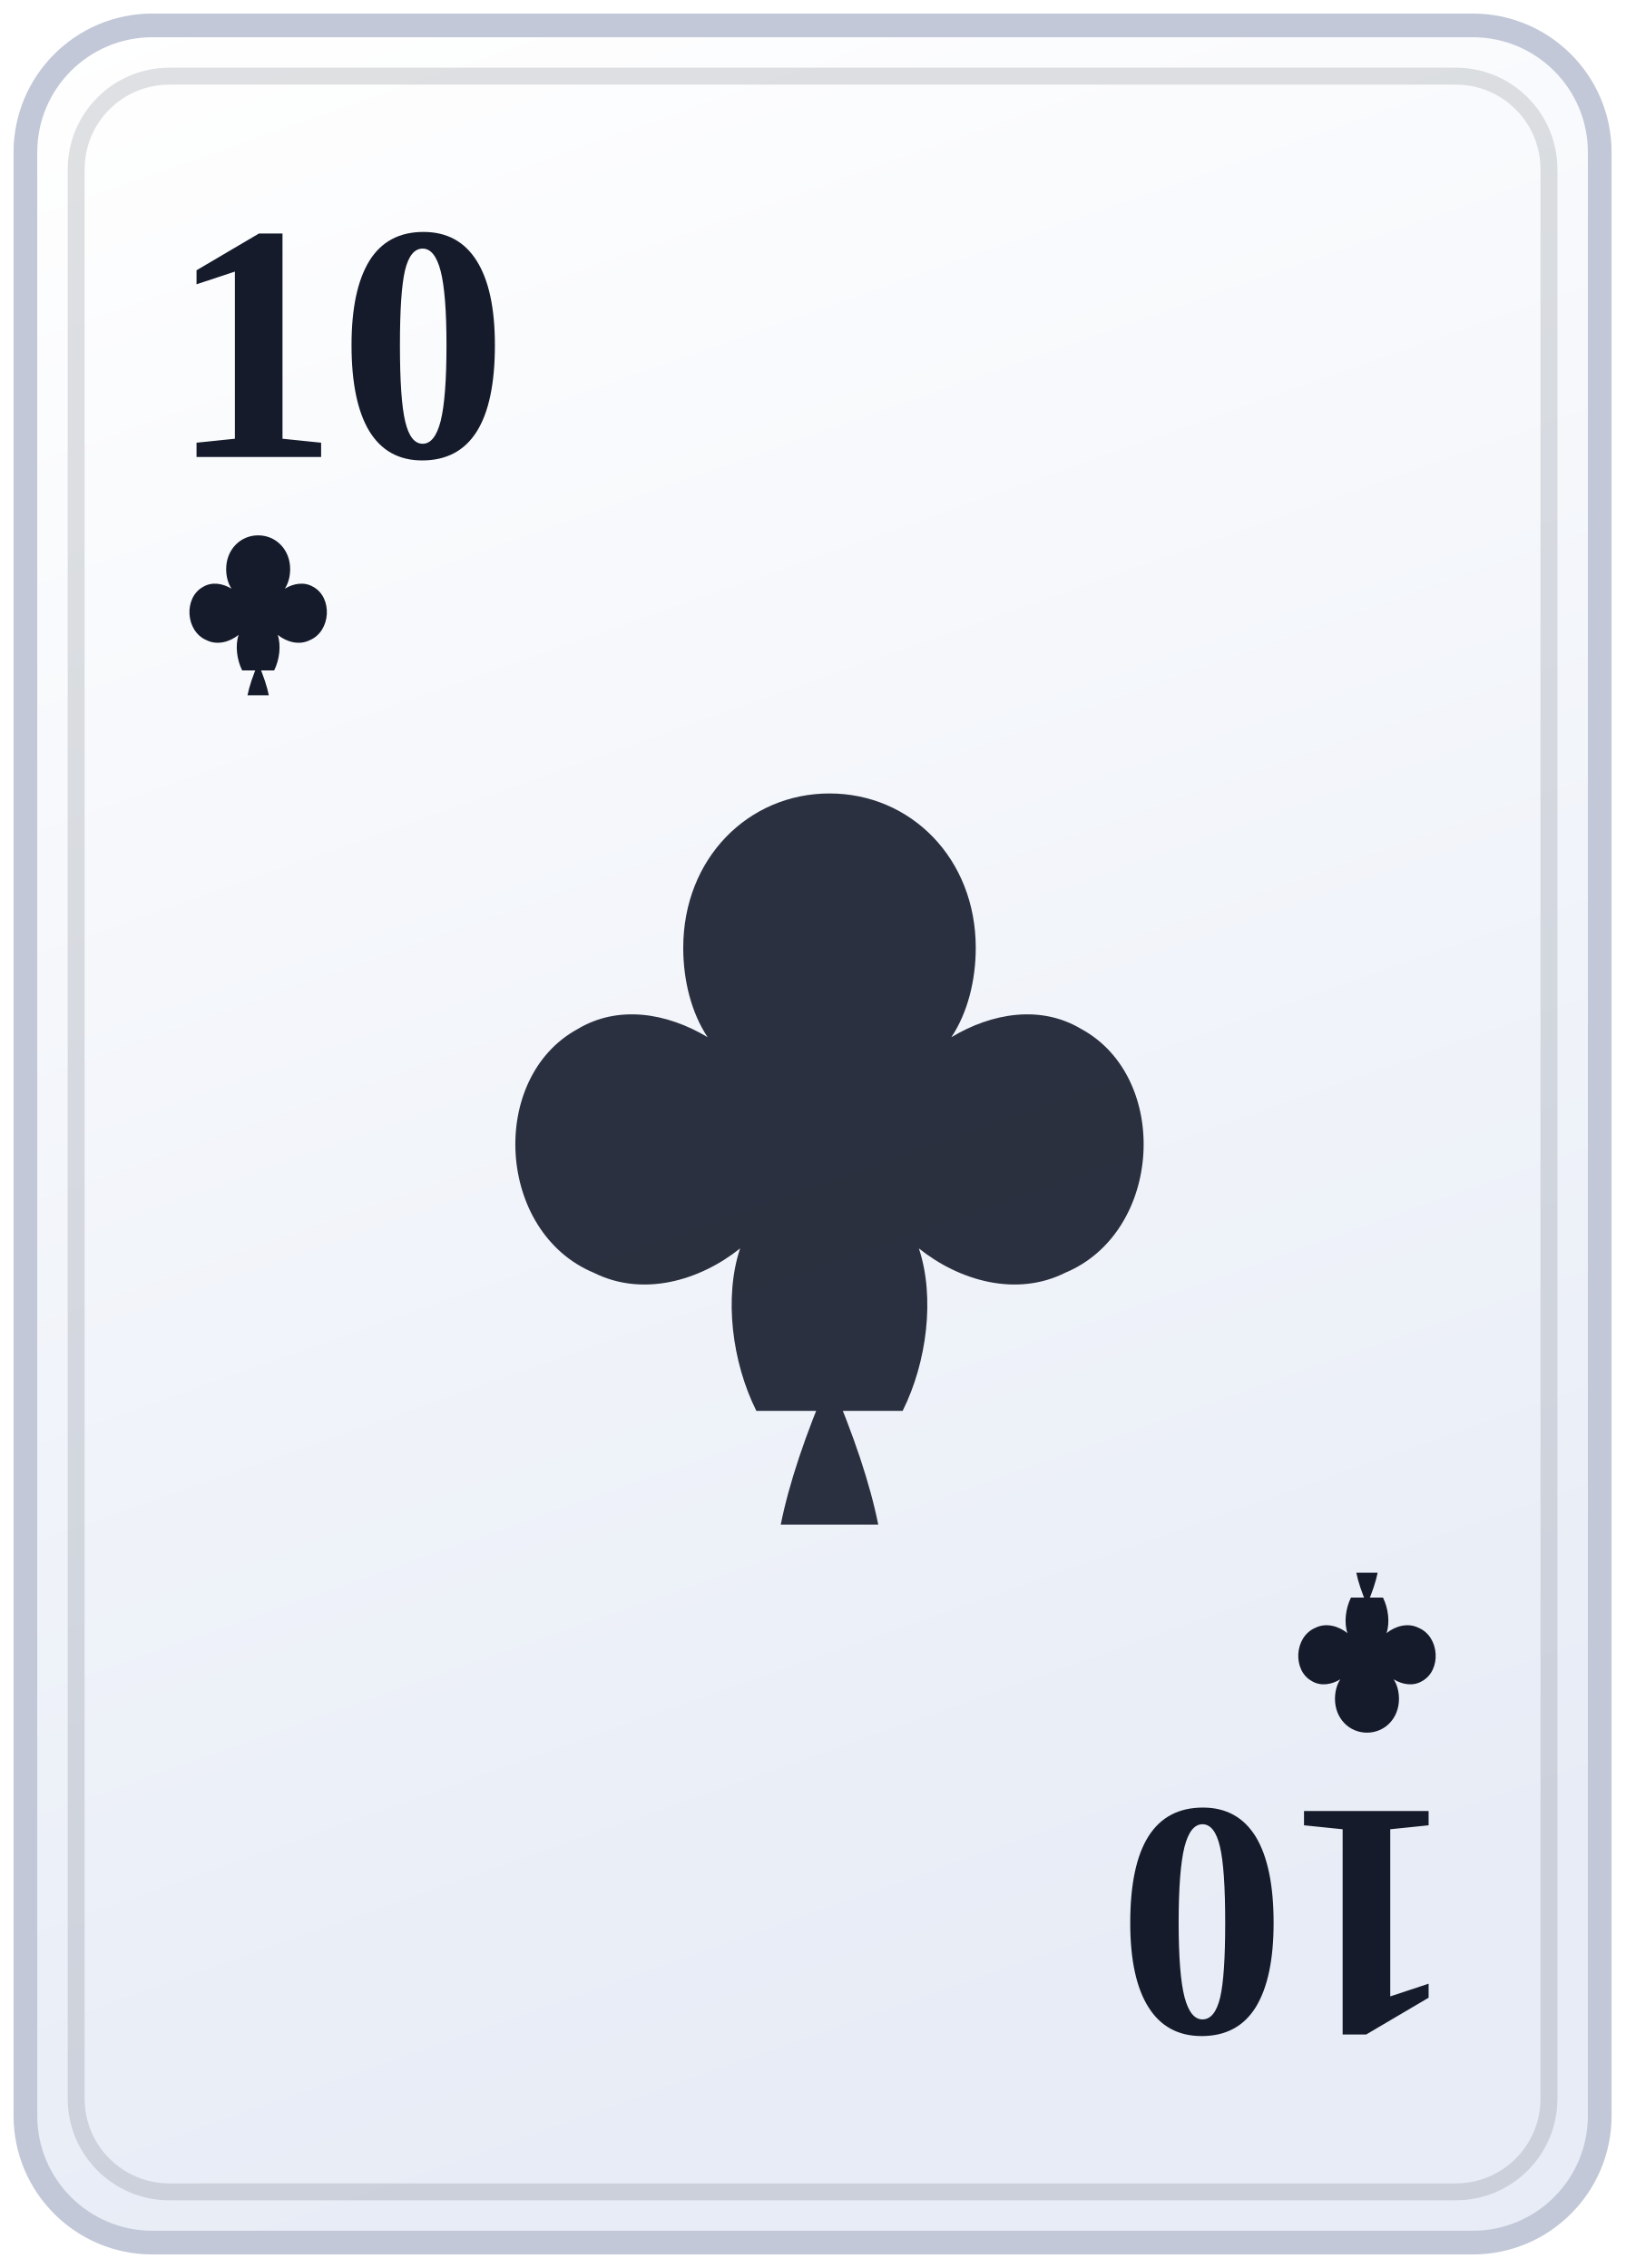
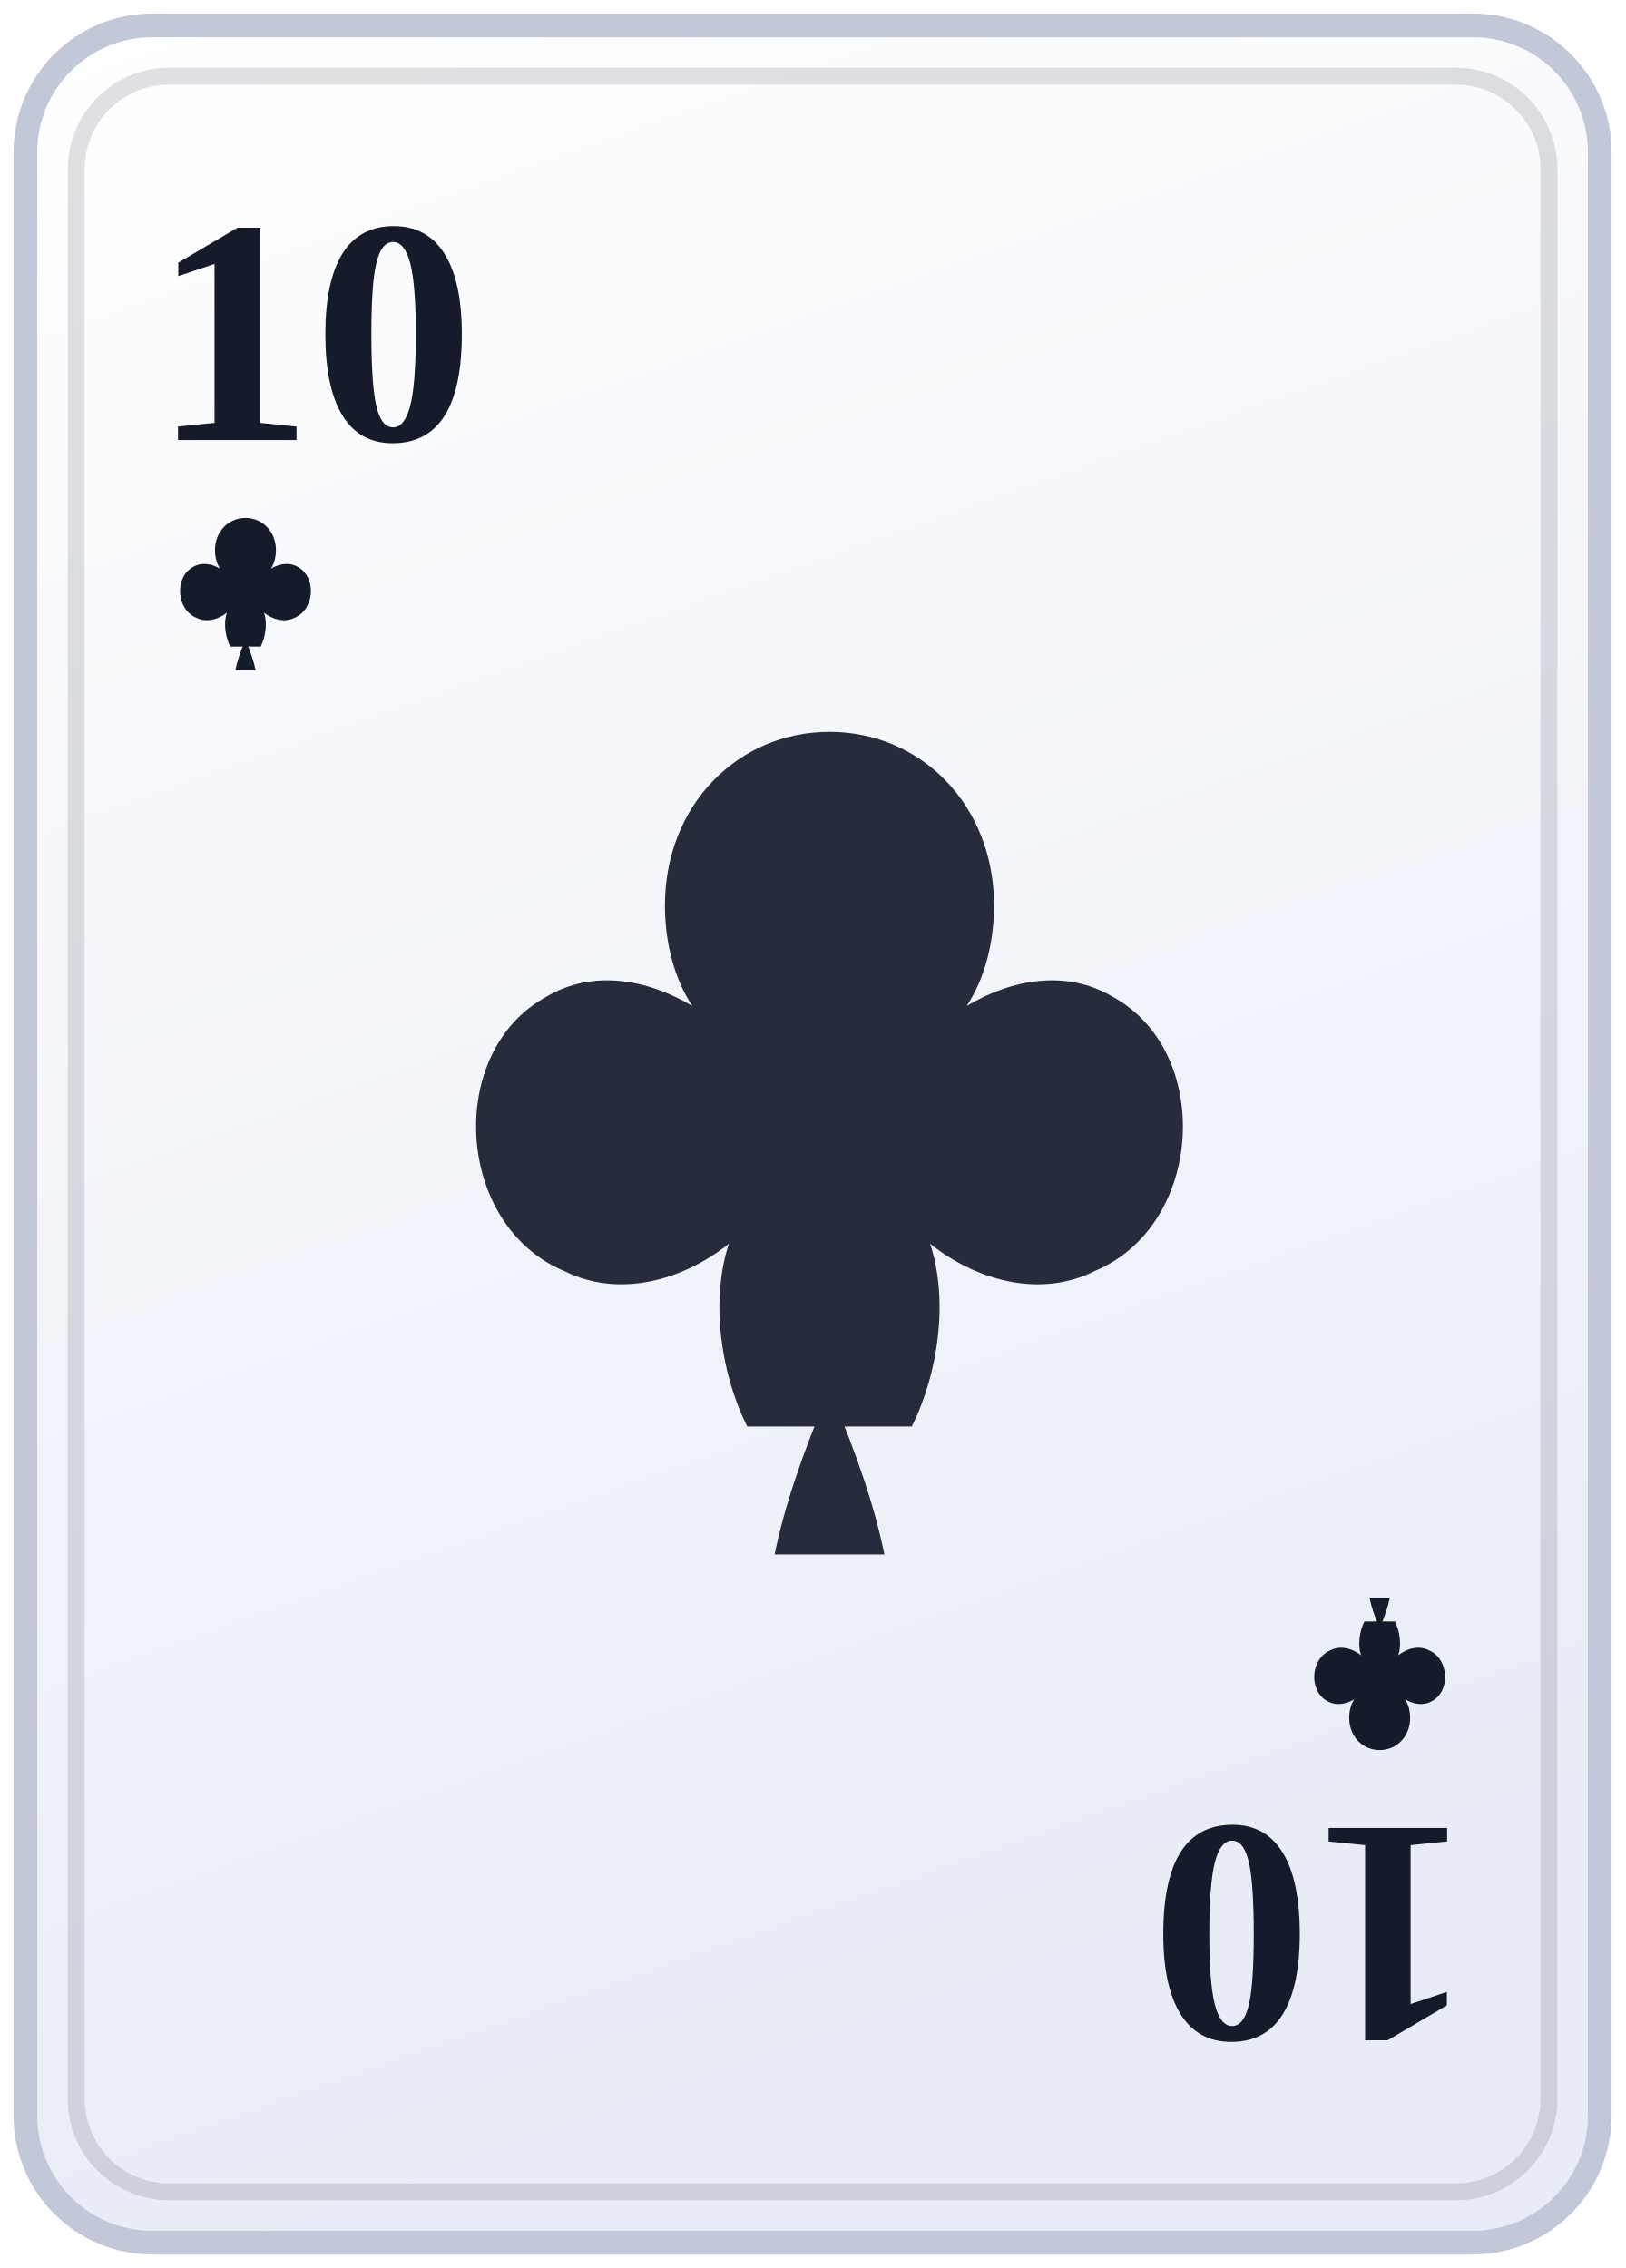
<svg xmlns="http://www.w3.org/2000/svg" viewBox="0 0 96 134" width="96" height="134">
  <defs>
    <linearGradient id="paper" x1="0" y1="0" x2="0.25" y2="1">
      <stop offset="0" stop-color="#ffffff" />
      <stop offset="1" stop-color="#e7ecf6" />
    </linearGradient>
  </defs>
  <rect x="1.5" y="1.5" width="93" height="131" rx="7.5" fill="url(#paper)" stroke="#c2c8d8" stroke-width="1.4" />
  <rect x="4.5" y="4.5" width="87" height="125" rx="5.5" fill="none" stroke="#151b2b" stroke-opacity="0.13" />
-   <text x="10" y="27" font-family="Georgia,'Times New Roman',serif" font-weight="700" font-size="20" fill="#151b2b">10</text>
-   <path d="M50 6c-10 0-18 8-18 19 0 4 1 8 3 11-5-3-11-4-16-1C8 41 9 60 21 65c6 3 13 1 18-3-2 6-1 14 2 20h18c3-6 4-14 2-20 5 4 12 6 18 3 12-5 13-24 2-30-5-3-11-2-16 1 2-3 3-7 3-11 0-11-8-19-18-19Z M50 78c-3 7-5 13-6 18h12c-1-5-3-11-6-18Z" transform="translate(10,31) scale(0.105)" fill="#151b2b" />
-   <path d="M50 6c-10 0-18 8-18 19 0 4 1 8 3 11-5-3-11-4-16-1C8 41 9 60 21 65c6 3 13 1 18-3-2 6-1 14 2 20h18c3-6 4-14 2-20 5 4 12 6 18 3 12-5 13-24 2-30-5-3-11-2-16 1 2-3 3-7 3-11 0-11-8-19-18-19Z M50 78c-3 7-5 13-6 18h12c-1-5-3-11-6-18Z" transform="translate(25,44) scale(0.48)" fill="#151b2b" opacity="0.9" />
+   <text x="9" y="26" font-family="Georgia,'Times New Roman',serif" font-weight="700" font-size="19" fill="#151b2b">10</text>
+   <path d="M50 6c-10 0-18 8-18 19 0 4 1 8 3 11-5-3-11-4-16-1C8 41 9 60 21 65c6 3 13 1 18-3-2 6-1 14 2 20h18c3-6 4-14 2-20 5 4 12 6 18 3 12-5 13-24 2-30-5-3-11-2-16 1 2-3 3-7 3-11 0-11-8-19-18-19Z M50 78c-3 7-5 13-6 18h12c-1-5-3-11-6-18Z" transform="translate(9.5,30) scale(0.1)" fill="#151b2b" />
+   <path d="M50 6c-10 0-18 8-18 19 0 4 1 8 3 11-5-3-11-4-16-1C8 41 9 60 21 65c6 3 13 1 18-3-2 6-1 14 2 20h18c3-6 4-14 2-20 5 4 12 6 18 3 12-5 13-24 2-30-5-3-11-2-16 1 2-3 3-7 3-11 0-11-8-19-18-19Z M50 78c-3 7-5 13-6 18h12c-1-5-3-11-6-18Z" transform="translate(22,40) scale(0.54)" fill="#151b2b" opacity="0.92" />
  <g transform="rotate(180 48 67)">
-     <text x="10" y="27" font-family="Georgia,'Times New Roman',serif" font-weight="700" font-size="20" fill="#151b2b">10</text>
-     <path d="M50 6c-10 0-18 8-18 19 0 4 1 8 3 11-5-3-11-4-16-1C8 41 9 60 21 65c6 3 13 1 18-3-2 6-1 14 2 20h18c3-6 4-14 2-20 5 4 12 6 18 3 12-5 13-24 2-30-5-3-11-2-16 1 2-3 3-7 3-11 0-11-8-19-18-19Z M50 78c-3 7-5 13-6 18h12c-1-5-3-11-6-18Z" transform="translate(10,31) scale(0.105)" fill="#151b2b" />
+     <text x="9" y="26" font-family="Georgia,'Times New Roman',serif" font-weight="700" font-size="19" fill="#151b2b">10</text>
+     <path d="M50 6c-10 0-18 8-18 19 0 4 1 8 3 11-5-3-11-4-16-1C8 41 9 60 21 65c6 3 13 1 18-3-2 6-1 14 2 20h18c3-6 4-14 2-20 5 4 12 6 18 3 12-5 13-24 2-30-5-3-11-2-16 1 2-3 3-7 3-11 0-11-8-19-18-19Z M50 78c-3 7-5 13-6 18h12c-1-5-3-11-6-18Z" transform="translate(9.5,30) scale(0.1)" fill="#151b2b" />
  </g>
</svg>
